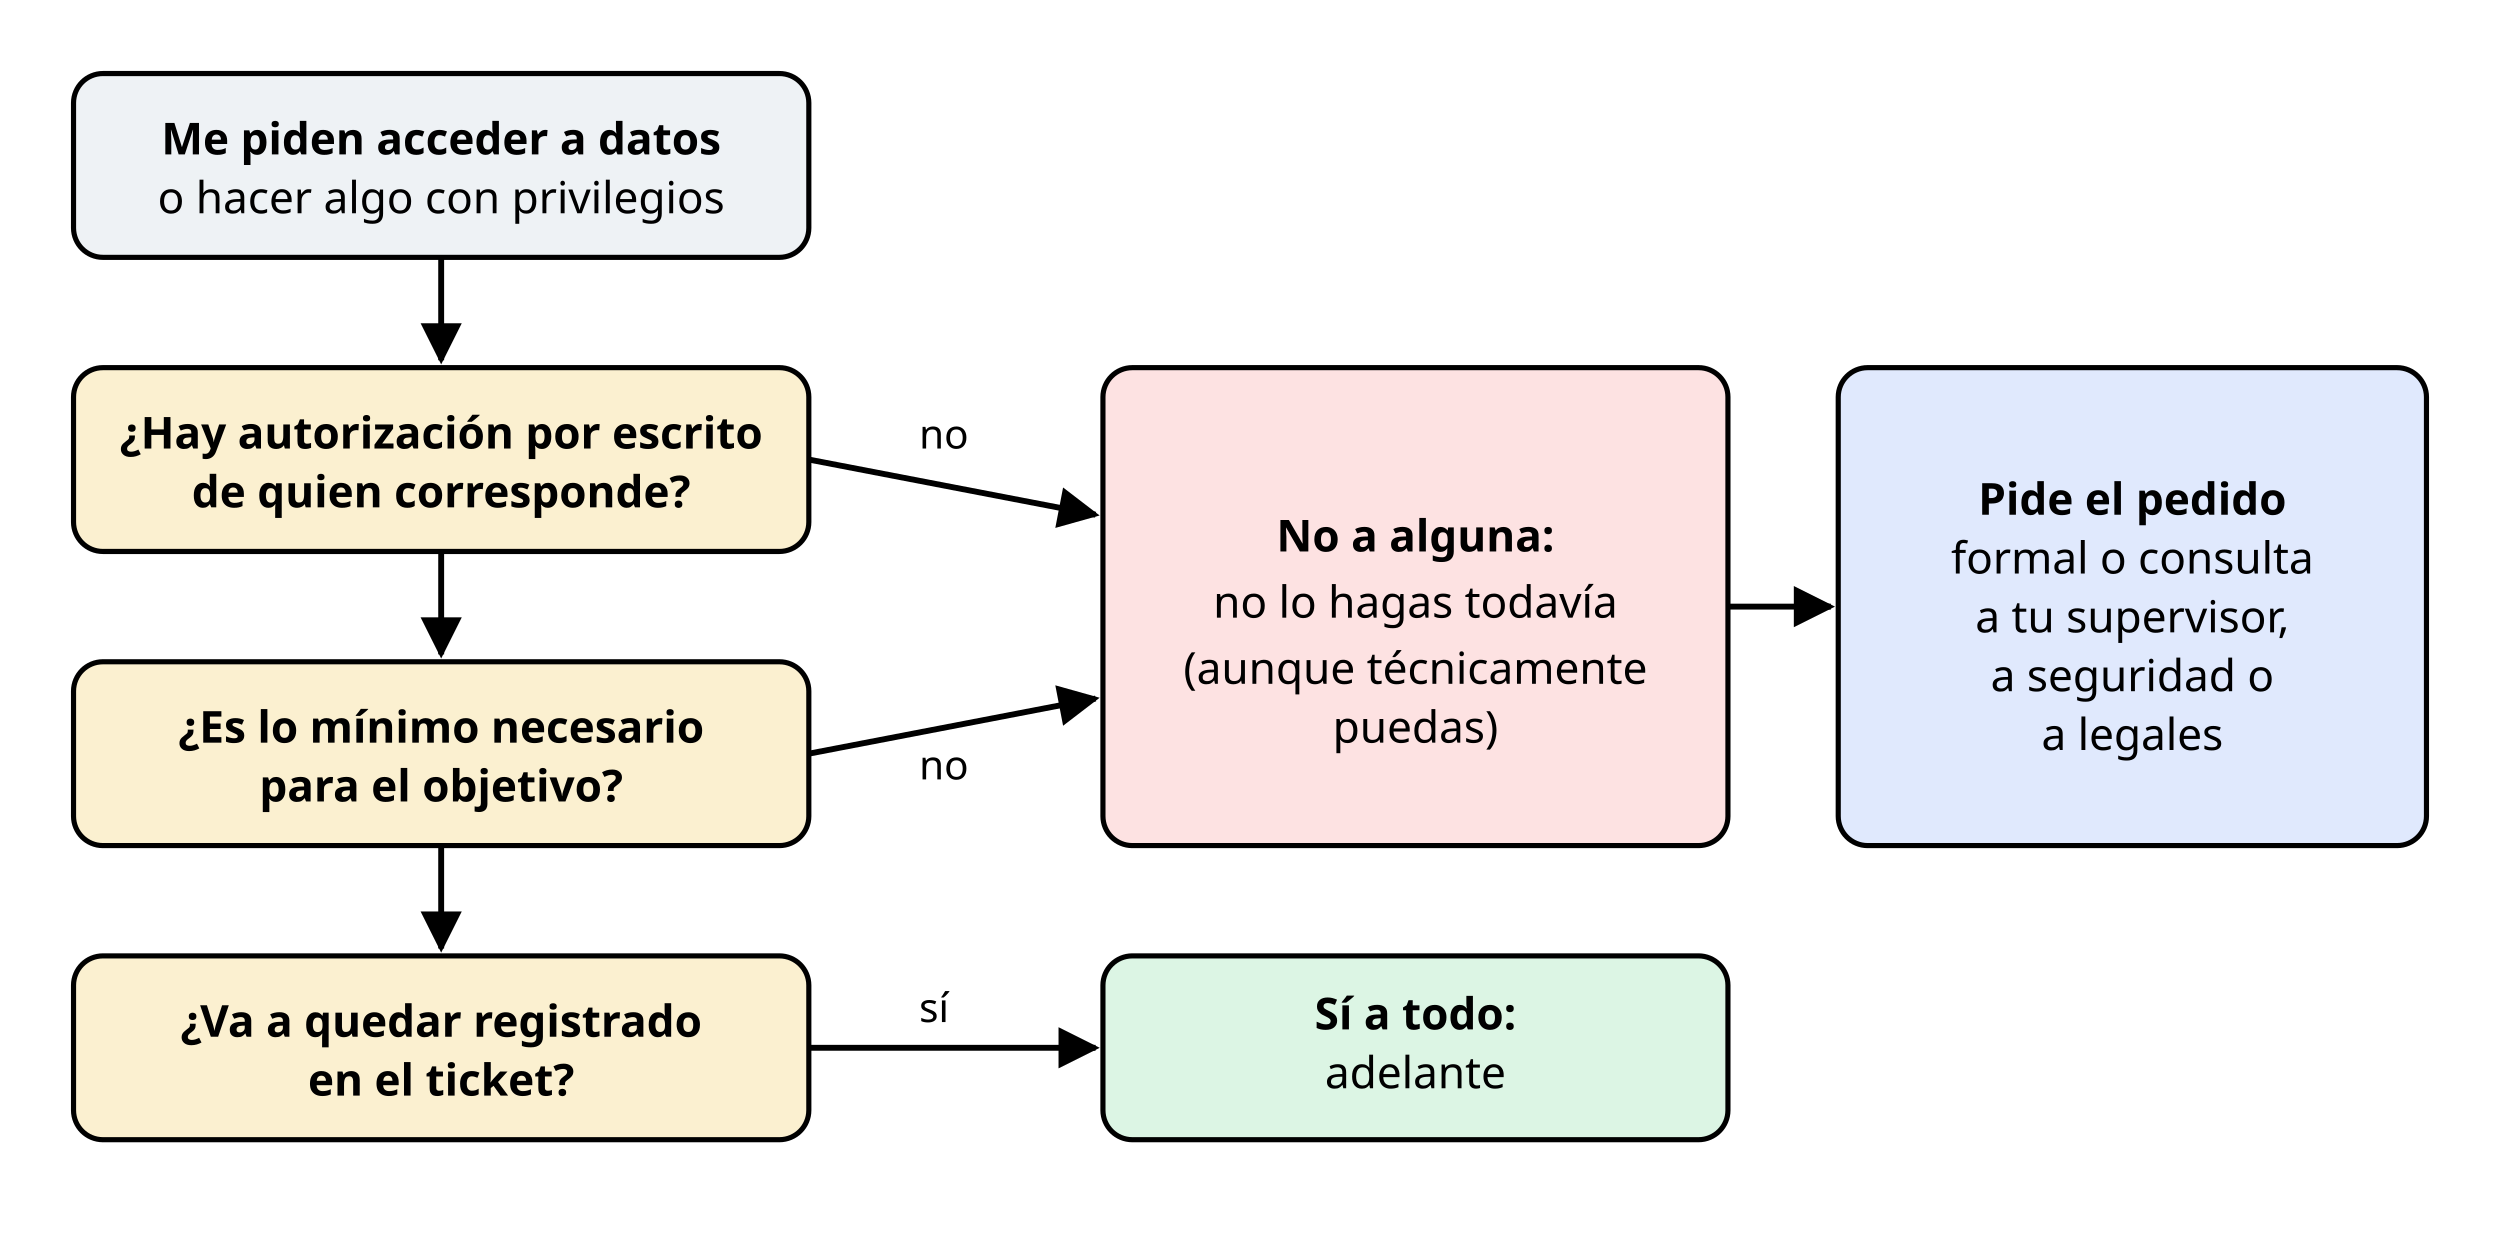
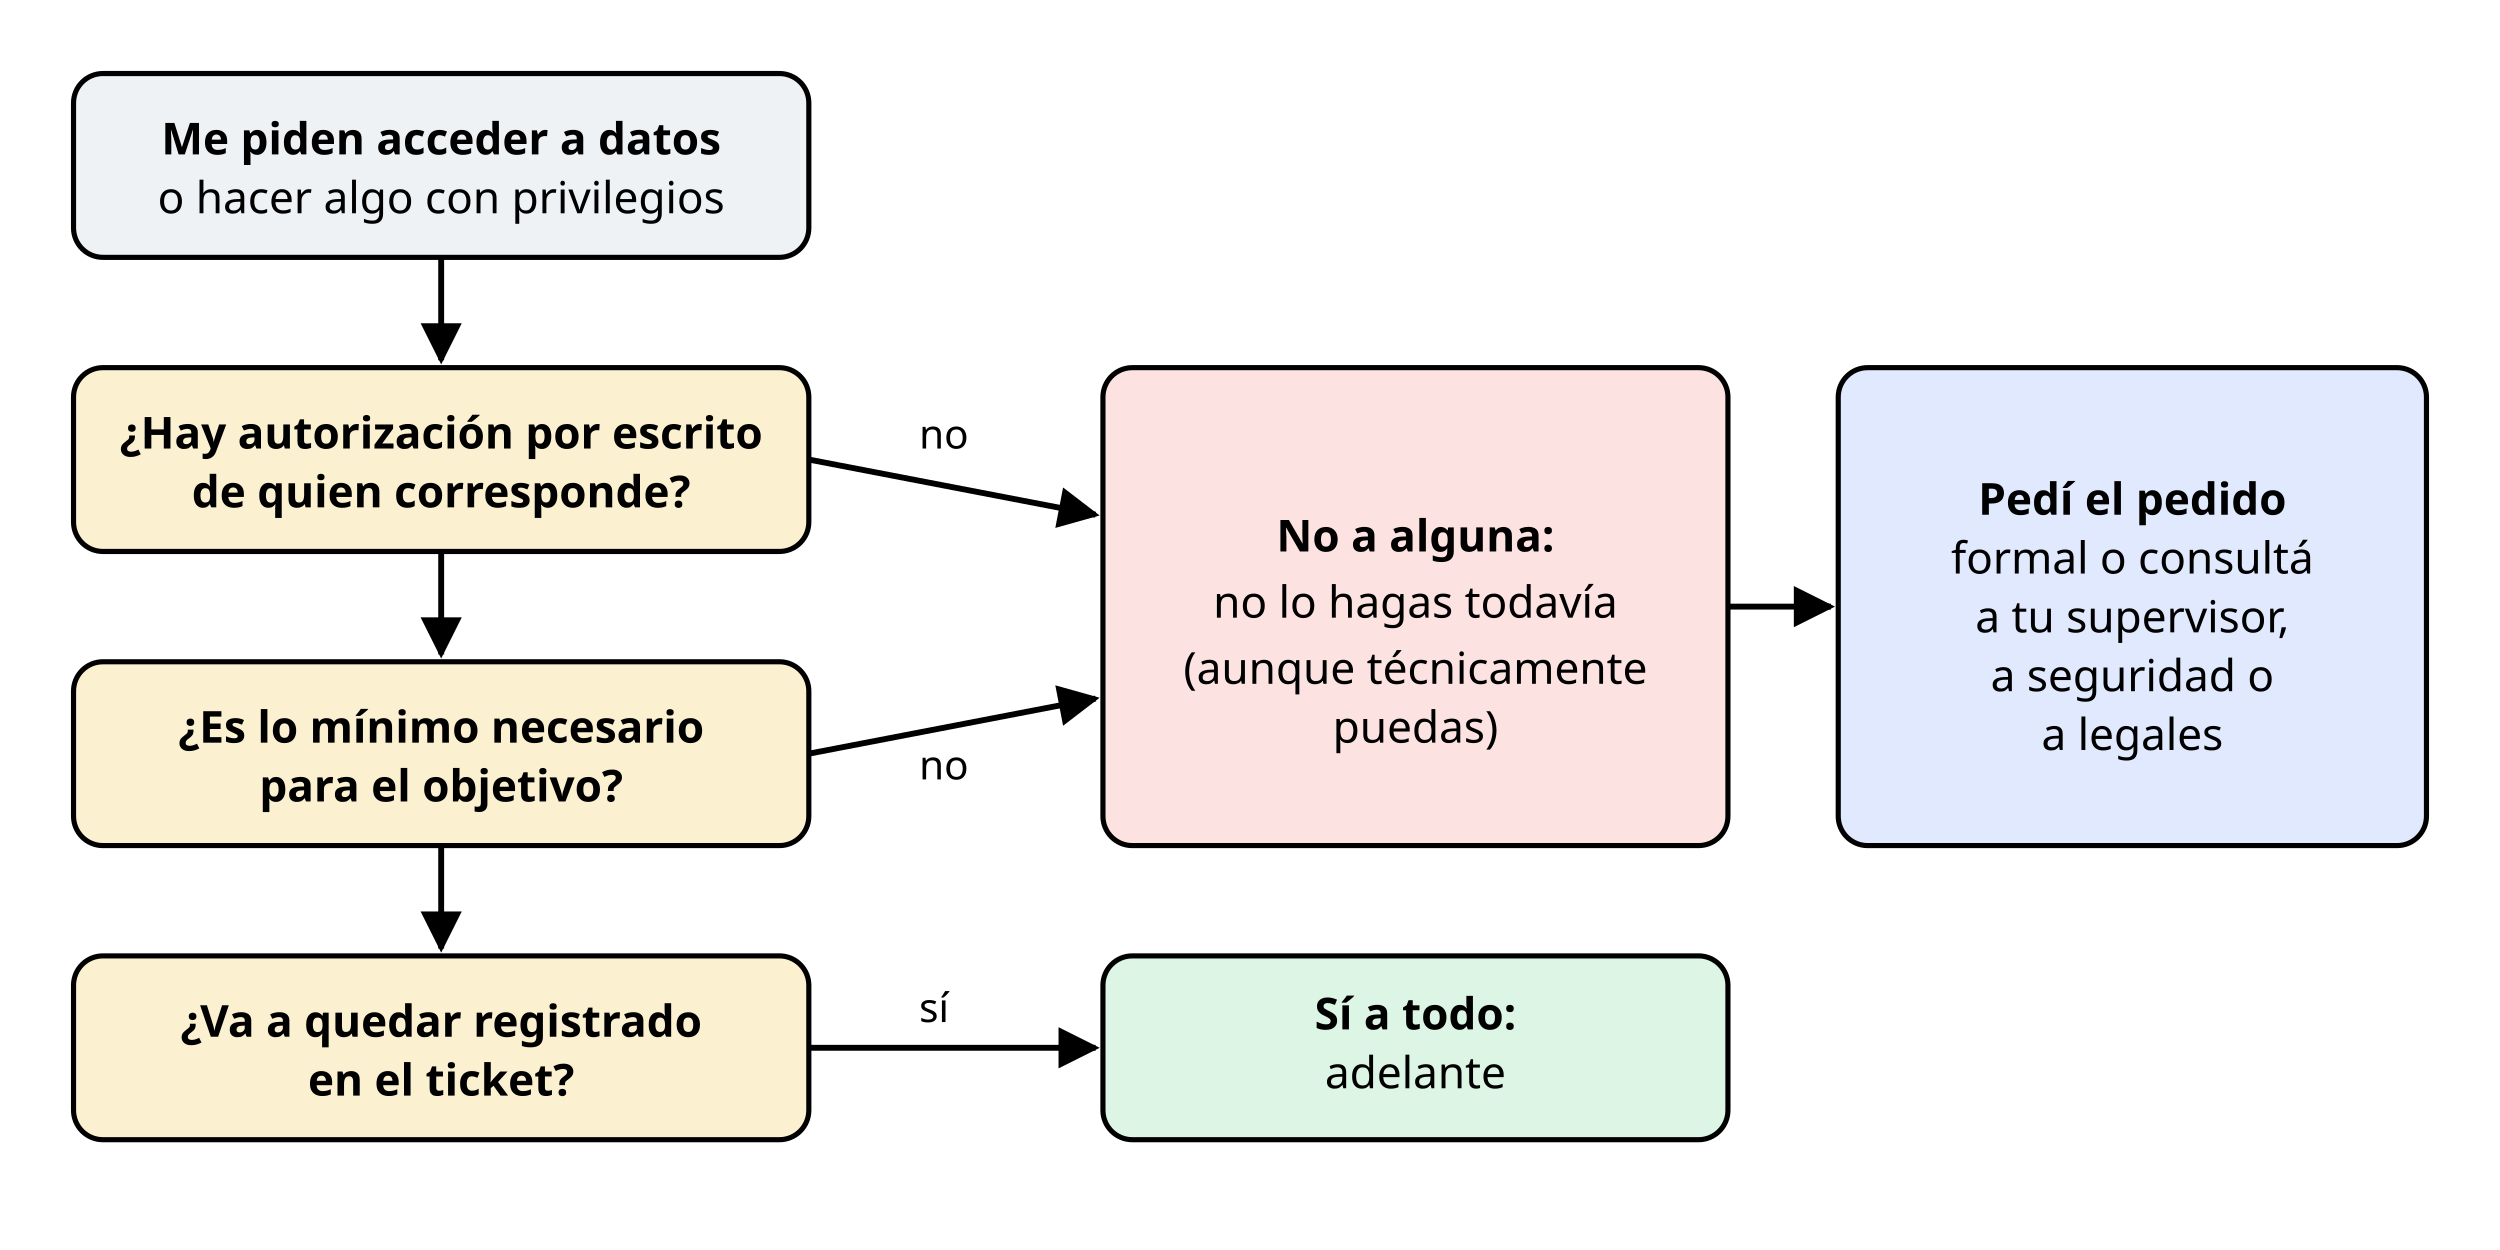
<svg xmlns="http://www.w3.org/2000/svg" viewBox="0 0 680 340" font-family="system-ui, sans-serif" font-size="12">
  <defs>
    <marker id="f" viewBox="0 0 10 10" refX="9" refY="5" markerWidth="7" markerHeight="7" orient="auto-start-reverse">
      <path d="M0,0 L10,5 L0,10 z" fill="currentColor" />
    </marker>
  </defs>
  <g stroke="currentColor" stroke-width="1.4">
    <rect x="20" y="20" width="200" height="50" rx="8" fill="var(--surface-2, #eef2f5)" />
    <rect x="20" y="100" width="200" height="50" rx="8" fill="var(--warn-soft, #fbf0d0)" />
    <rect x="20" y="180" width="200" height="50" rx="8" fill="var(--warn-soft, #fbf0d0)" />
    <rect x="20" y="260" width="200" height="50" rx="8" fill="var(--warn-soft, #fbf0d0)" />
    <rect x="300" y="260" width="170" height="50" rx="8" fill="var(--ok-soft, #dcf5e4)" />
    <rect x="300" y="100" width="170" height="130" rx="8" fill="var(--bad-soft, #fde2e2)" />
    <rect x="500" y="100" width="160" height="130" rx="8" fill="var(--info-soft, #e0e9fd)" />
  </g>
  <g stroke="currentColor" stroke-width="1.6" fill="none" marker-end="url(#f)">
    <line x1="120" y1="70" x2="120" y2="98" />
    <line x1="120" y1="150" x2="120" y2="178" />
    <line x1="120" y1="230" x2="120" y2="258" />
    <line x1="220" y1="285" x2="298" y2="285" />
    <line x1="220" y1="125" x2="298" y2="140" />
    <line x1="220" y1="205" x2="298" y2="190" />
    <line x1="470" y1="165" x2="498" y2="165" />
  </g>
  <g fill="currentColor" text-anchor="middle">
    <text x="120" y="42" font-weight="700">Me piden acceder a datos</text>
    <text x="120" y="58">o hacer algo con privilegios</text>
    <text x="120" y="122" font-weight="600">¿Hay autorización por escrito</text>
    <text x="120" y="138" font-weight="600">de quien corresponde?</text>
    <text x="120" y="202" font-weight="600">¿Es lo mínimo necesario</text>
    <text x="120" y="218" font-weight="600">para el objetivo?</text>
    <text x="120" y="282" font-weight="600">¿Va a quedar registrado</text>
    <text x="120" y="298" font-weight="600">en el ticket?</text>
    <text x="385" y="280" font-weight="700">Sí a todo:</text>
    <text x="385" y="296">adelante</text>
    <text x="385" y="150" font-weight="700">No a alguna:</text>
    <text x="385" y="168">no lo hagas todavía</text>
    <text x="385" y="186">(aunque técnicamente</text>
    <text x="385" y="202">puedas)</text>
-     <text x="580" y="140" font-weight="700">Pide el pedido</text>
-     <text x="580" y="156">formal o consulta</text>
+     <text x="580" y="140" font-weight="700">Pedí el pedido</text>
+     <text x="580" y="156">formal o consultá</text>
    <text x="580" y="172">a tu supervisor,</text>
    <text x="580" y="188">a seguridad o</text>
    <text x="580" y="204">a legales</text>
  </g>
  <text x="250" y="122" font-size="11" fill="currentColor">no</text>
  <text x="250" y="212" font-size="11" fill="currentColor">no</text>
  <text x="250" y="278" font-size="11" fill="currentColor">sí</text>
</svg>
